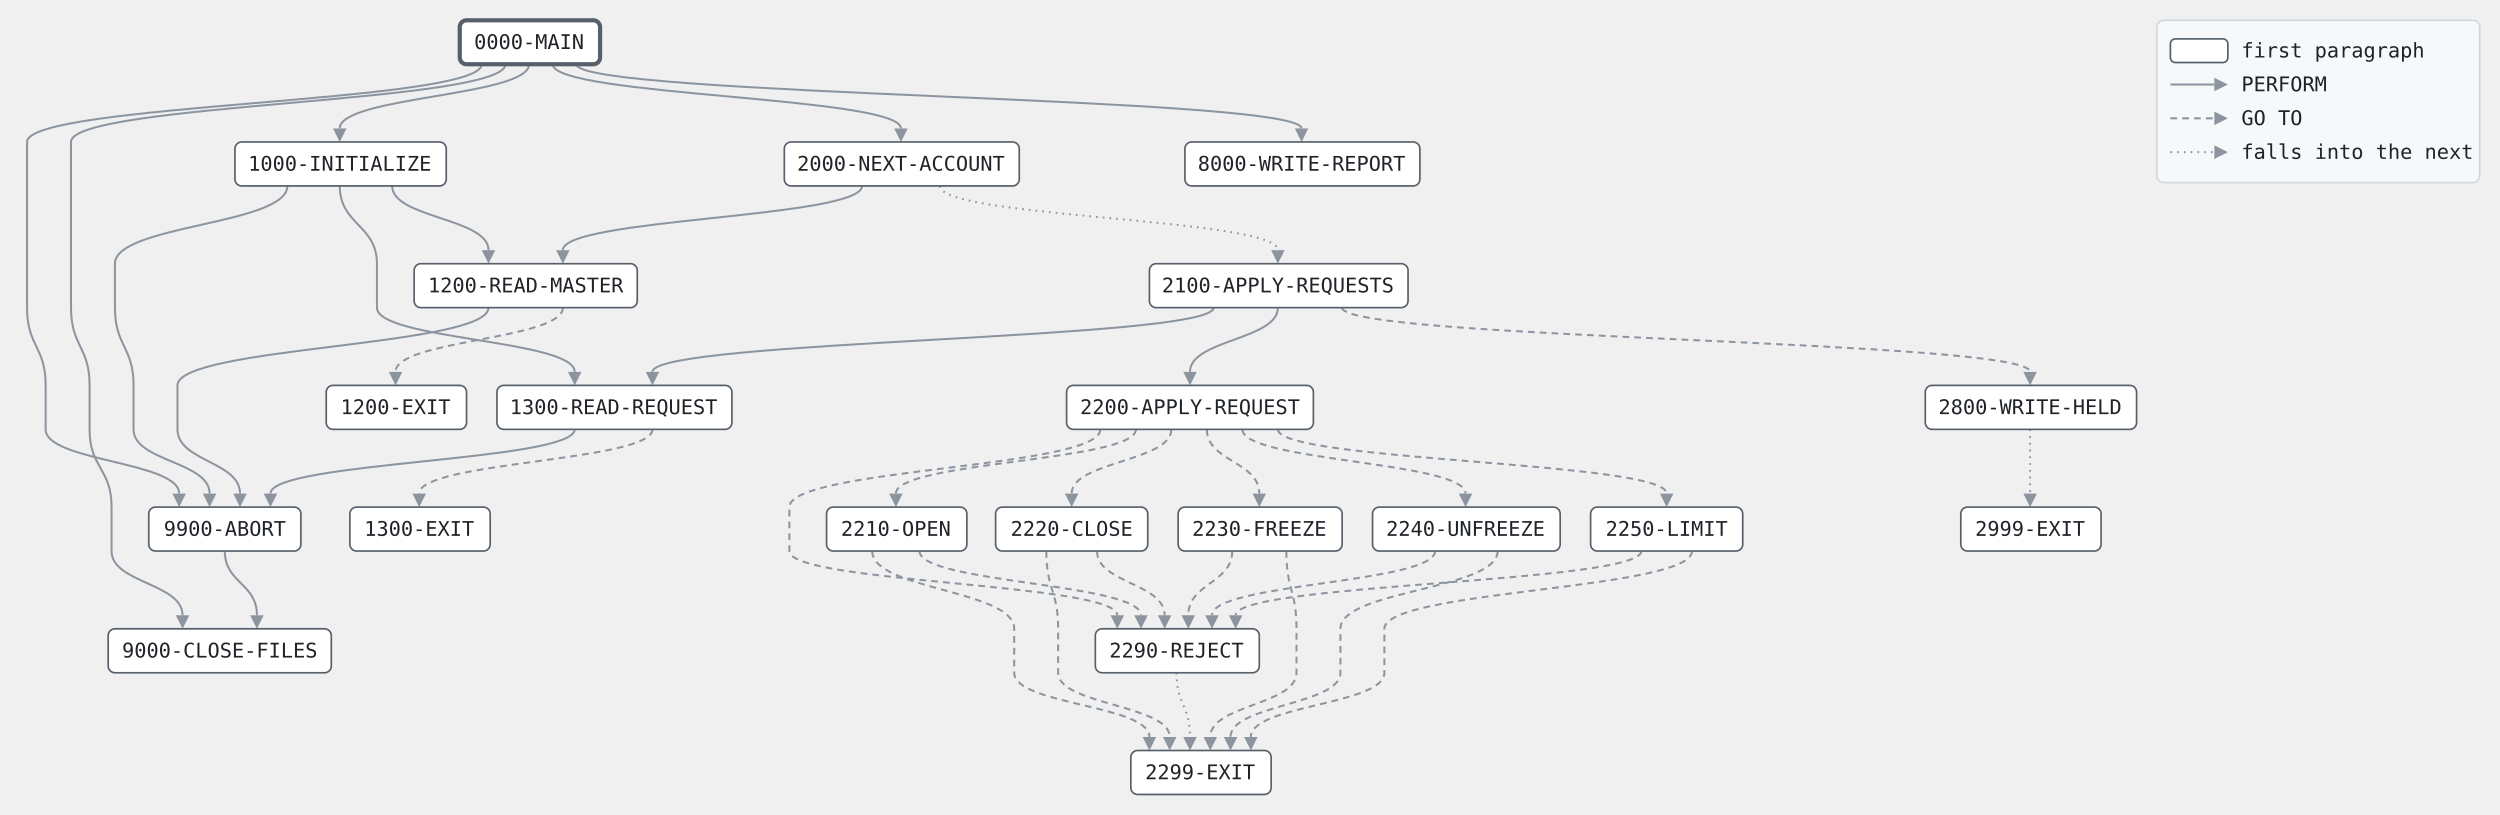
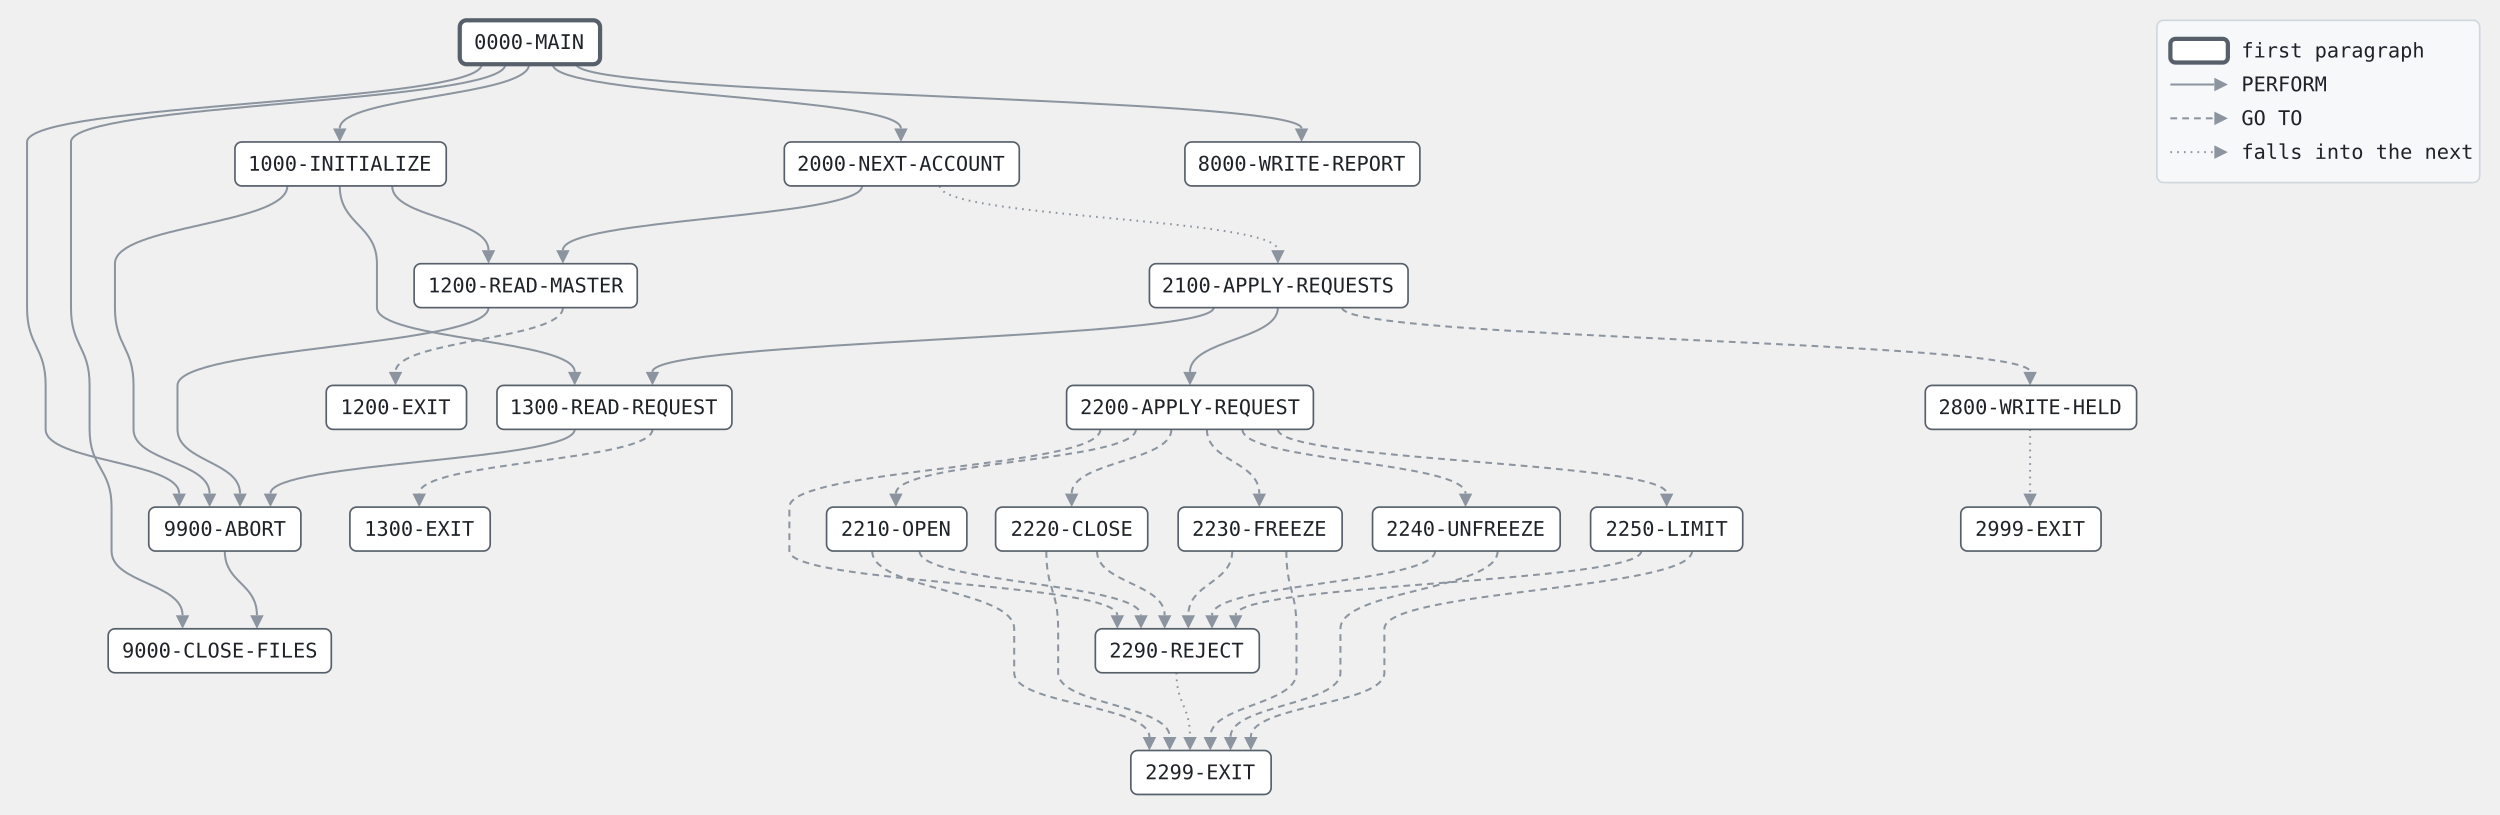
<svg xmlns="http://www.w3.org/2000/svg" width="1479" height="482" viewBox="0 0 1479 482" font-family="ui-monospace, SFMono-Regular, Menlo, Consolas, monospace" font-size="12">
  <style>
.box { fill: #ffffff; stroke: #57606a; stroke-width: 1 }
.box.emphasis { stroke-width: 2.5 }
.box.data { fill: #e8eef6; stroke: #8c959f }
.box.dashed { stroke-dasharray: 4 3 }
.label { fill: #1f2328 }
.label.first { font-weight: 600 }
.edge { fill: none; stroke: #8c959f; stroke-width: 1.2 }
.edge.dashed { stroke-dasharray: 4 3 }
.edge.dotted { stroke-dasharray: 1 3 }
.head { fill: #8c959f }
.legend { fill: #f6f8fa; stroke: #d0d7de }
.box.highlight { stroke: #c2410c; stroke-width: 2.5 }
.edge.highlight { stroke: #c2410c; stroke-width: 2 }
.head.highlight { fill: #c2410c }
@media (prefers-color-scheme: dark) {
  .box { fill: #161b22; stroke: #8b949e }
  .box.data { fill: #1f2a3a; stroke: #6e7681 }
  .label { fill: #e6edf3 }
  .edge { stroke: #6e7681 }
  .head { fill: #6e7681 }
  .legend { fill: #0d1117; stroke: #30363d }
  .box.highlight, .edge.highlight { stroke: #fb923c }
  .head.highlight { fill: #fb923c }
}
</style>
  <defs>
    <marker id="arrow" viewBox="0 0 8 8" refX="0" refY="4" markerUnits="userSpaceOnUse" markerWidth="8" markerHeight="8" orient="auto-start-reverse">
      <path class="head" d="M0,0 L8,4 L0,8 z" />
    </marker>
    <marker id="arrow-highlight" viewBox="0 0 8 8" refX="0" refY="4" markerUnits="userSpaceOnUse" markerWidth="8" markerHeight="8" orient="auto-start-reverse">
      <path class="head highlight" d="M0,0 L8,4 L0,8 z" />
    </marker>
  </defs>
  <path class="edge" d="M313,38 C313,57 201,57 201,76" marker-end="url(#arrow)" />
  <path class="edge" d="M327,38 C327,57 533,57 533,76" marker-end="url(#arrow)" />
  <path class="edge" d="M285,38 C285,61 16,61 16,84 L16,110 C16,133 16,133 16,156 L16,182 C16,205 27,205 27,228 L27,254 C27,273 106,273 106,292" marker-end="url(#arrow)" />
  <path class="edge" d="M341,38 C341,57 770,57 770,76" marker-end="url(#arrow)" />
  <path class="edge" d="M299,38 C299,61 42,61 42,84 L42,110 C42,133 42,133 42,156 L42,182 C42,205 53,205 53,228 L53,254 C53,277 66,277 66,300 L66,326 C66,345 108,345 108,364" marker-end="url(#arrow)" />
  <path class="edge" d="M170,110 C170,133 68,133 68,156 L68,182 C68,205 79,205 79,228 L79,254 C79,273 124,273 124,292" marker-end="url(#arrow)" />
  <path class="edge" d="M232,110 C232,129 289,129 289,148" marker-end="url(#arrow)" />
  <path class="edge" d="M201,110 C201,133 223,133 223,156 L223,182 C223,201 340,201 340,220" marker-end="url(#arrow)" />
  <path class="edge" d="M289,182 C289,205 105,205 105,228 L105,254 C105,273 142,273 142,292" marker-end="url(#arrow)" />
  <path class="edge dashed" d="M333,182 C333,201 234,201 234,220" marker-end="url(#arrow)" />
  <path class="edge" d="M340,254 C340,273 160,273 160,292" marker-end="url(#arrow)" />
  <path class="edge dashed" d="M386,254 C386,273 248,273 248,292" marker-end="url(#arrow)" />
  <path class="edge" d="M510,110 C510,129 333,129 333,148" marker-end="url(#arrow)" />
  <path class="edge dotted" d="M556,110 C556,129 756,129 756,148" marker-end="url(#arrow)" />
  <path class="edge" d="M756,182 C756,201 704,201 704,220" marker-end="url(#arrow)" />
  <path class="edge" d="M718,182 C718,201 386,201 386,220" marker-end="url(#arrow)" />
  <path class="edge dashed" d="M794,182 C794,201 1201,201 1201,220" marker-end="url(#arrow)" />
  <path class="edge dashed" d="M672,254 C672,273 530,273 530,292" marker-end="url(#arrow)" />
  <path class="edge dashed" d="M651,254 C651,277 467,277 467,300 L467,326 C467,345 661,345 661,364" marker-end="url(#arrow)" />
  <path class="edge dashed" d="M693,254 C693,273 634,273 634,292" marker-end="url(#arrow)" />
  <path class="edge dashed" d="M714,254 C714,273 745,273 745,292" marker-end="url(#arrow)" />
  <path class="edge dashed" d="M735,254 C735,273 867,273 867,292" marker-end="url(#arrow)" />
  <path class="edge dashed" d="M756,254 C756,273 986,273 986,292" marker-end="url(#arrow)" />
  <path class="edge dashed" d="M544,326 C544,345 675,345 675,364" marker-end="url(#arrow)" />
  <path class="edge dashed" d="M516,326 C516,349 600,349 600,372 L600,398 C600,417 680,417 680,436" marker-end="url(#arrow)" />
  <path class="edge dashed" d="M649,326 C649,345 689,345 689,364" marker-end="url(#arrow)" />
  <path class="edge dashed" d="M619,326 C619,349 626,349 626,372 L626,398 C626,417 692,417 692,436" marker-end="url(#arrow)" />
  <path class="edge dashed" d="M729,326 C729,345 703,345 703,364" marker-end="url(#arrow)" />
  <path class="edge dashed" d="M761,326 C761,349 767,349 767,372 L767,398 C767,417 716,417 716,436" marker-end="url(#arrow)" />
  <path class="edge dashed" d="M849,326 C849,345 717,345 717,364" marker-end="url(#arrow)" />
  <path class="edge dashed" d="M886,326 C886,349 793,349 793,372 L793,398 C793,417 728,417 728,436" marker-end="url(#arrow)" />
  <path class="edge dashed" d="M971,326 C971,345 731,345 731,364" marker-end="url(#arrow)" />
  <path class="edge dashed" d="M1001,326 C1001,349 819,349 819,372 L819,398 C819,417 740,417 740,436" marker-end="url(#arrow)" />
  <path class="edge dotted" d="M696,398 C696,417 704,417 704,436" marker-end="url(#arrow)" />
  <path class="edge dotted" d="M1201,254 C1201,273 1201,273 1201,292" marker-end="url(#arrow)" />
  <path class="edge" d="M133,326 C133,345 152,345 152,364" marker-end="url(#arrow)" />
  <a href="../../../pangaea/programs/ACCTMNT.cbl#L128">
    <rect class="box emphasis" x="272" y="12" width="83" height="26" rx="4" />
    <text class="label" x="313" y="29" text-anchor="middle">0000-MAIN</text>
  </a>
  <a href="../../../pangaea/programs/ACCTMNT.cbl#L145">
    <rect class="box" x="139" y="84" width="125" height="26" rx="4" />
    <text class="label" x="201" y="101" text-anchor="middle">1000-INITIALIZE</text>
  </a>
  <a href="../../../pangaea/programs/ACCTMNT.cbl#L162">
    <rect class="box" x="245" y="156" width="132" height="26" rx="4" />
    <text class="label" x="311" y="173" text-anchor="middle">1200-READ-MASTER</text>
  </a>
  <a href="../../../pangaea/programs/ACCTMNT.cbl#L173">
    <rect class="box" x="193" y="228" width="83" height="26" rx="4" />
    <text class="label" x="234" y="245" text-anchor="middle">1200-EXIT</text>
  </a>
  <a href="../../../pangaea/programs/ACCTMNT.cbl#L177">
    <rect class="box" x="294" y="228" width="139" height="26" rx="4" />
    <text class="label" x="363" y="245" text-anchor="middle">1300-READ-REQUEST</text>
  </a>
  <a href="../../../pangaea/programs/ACCTMNT.cbl#L189">
    <rect class="box" x="207" y="300" width="83" height="26" rx="4" />
    <text class="label" x="248" y="317" text-anchor="middle">1300-EXIT</text>
  </a>
  <a href="../../../pangaea/programs/ACCTMNT.cbl#L195">
    <rect class="box" x="464" y="84" width="139" height="26" rx="4" />
    <text class="label" x="533" y="101" text-anchor="middle">2000-NEXT-ACCOUNT</text>
  </a>
  <a href="../../../pangaea/programs/ACCTMNT.cbl#L207">
    <rect class="box" x="680" y="156" width="153" height="26" rx="4" />
    <text class="label" x="756" y="173" text-anchor="middle">2100-APPLY-REQUESTS</text>
  </a>
  <a href="../../../pangaea/programs/ACCTMNT.cbl#L215">
    <rect class="box" x="631" y="228" width="146" height="26" rx="4" />
    <text class="label" x="704" y="245" text-anchor="middle">2200-APPLY-REQUEST</text>
  </a>
  <a href="../../../pangaea/programs/ACCTMNT.cbl#L236">
    <rect class="box" x="489" y="300" width="83" height="26" rx="4" />
    <text class="label" x="530" y="317" text-anchor="middle">2210-OPEN</text>
  </a>
  <a href="../../../pangaea/programs/ACCTMNT.cbl#L256">
    <rect class="box" x="589" y="300" width="90" height="26" rx="4" />
    <text class="label" x="634" y="317" text-anchor="middle">2220-CLOSE</text>
  </a>
  <a href="../../../pangaea/programs/ACCTMNT.cbl#L266">
    <rect class="box" x="697" y="300" width="97" height="26" rx="4" />
    <text class="label" x="745" y="317" text-anchor="middle">2230-FREEZE</text>
  </a>
  <a href="../../../pangaea/programs/ACCTMNT.cbl#L275">
    <rect class="box" x="812" y="300" width="111" height="26" rx="4" />
    <text class="label" x="867" y="317" text-anchor="middle">2240-UNFREEZE</text>
  </a>
  <a href="../../../pangaea/programs/ACCTMNT.cbl#L284">
    <rect class="box" x="941" y="300" width="90" height="26" rx="4" />
    <text class="label" x="986" y="317" text-anchor="middle">2250-LIMIT</text>
  </a>
  <a href="../../../pangaea/programs/ACCTMNT.cbl#L293">
    <rect class="box" x="648" y="372" width="97" height="26" rx="4" />
    <text class="label" x="696" y="389" text-anchor="middle">2290-REJECT</text>
  </a>
  <a href="../../../pangaea/programs/ACCTMNT.cbl#L298">
    <rect class="box" x="669" y="444" width="83" height="26" rx="4" />
    <text class="label" x="710" y="461" text-anchor="middle">2299-EXIT</text>
  </a>
  <a href="../../../pangaea/programs/ACCTMNT.cbl#L302">
    <rect class="box" x="1139" y="228" width="125" height="26" rx="4" />
    <text class="label" x="1201" y="245" text-anchor="middle">2800-WRITE-HELD</text>
  </a>
  <a href="../../../pangaea/programs/ACCTMNT.cbl#L307">
    <rect class="box" x="1160" y="300" width="83" height="26" rx="4" />
    <text class="label" x="1201" y="317" text-anchor="middle">2999-EXIT</text>
  </a>
  <a href="../../../pangaea/programs/ACCTMNT.cbl#L311">
    <rect class="box" x="701" y="84" width="139" height="26" rx="4" />
    <text class="label" x="770" y="101" text-anchor="middle">8000-WRITE-REPORT</text>
  </a>
  <a href="../../../pangaea/programs/ACCTMNT.cbl#L357">
    <rect class="box" x="64" y="372" width="132" height="26" rx="4" />
    <text class="label" x="130" y="389" text-anchor="middle">9000-CLOSE-FILES</text>
  </a>
  <a href="../../../pangaea/programs/ACCTMNT.cbl#L362">
    <rect class="box" x="88" y="300" width="90" height="26" rx="4" />
    <text class="label" x="133" y="317" text-anchor="middle">9900-ABORT</text>
  </a>
  <g class="legend-keys">
    <rect class="legend" x="1276" y="12" width="191" height="96" rx="4" />
-     <rect class="box" x="1284" y="23" width="34" height="14" rx="3" />
+     <rect class="box emphasis" x="1284" y="23" width="34" height="14" rx="3" />
    <text class="label" x="1326" y="34">first paragraph</text>
    <path class="edge" d="M1284,50 L1310,50" marker-end="url(#arrow)" />
    <text class="label" x="1326" y="54">PERFORM</text>
    <path class="edge dashed" d="M1284,70 L1310,70" marker-end="url(#arrow)" />
    <text class="label" x="1326" y="74">GO TO</text>
    <path class="edge dotted" d="M1284,90 L1310,90" marker-end="url(#arrow)" />
    <text class="label" x="1326" y="94">falls into the next</text>
  </g>
</svg>
